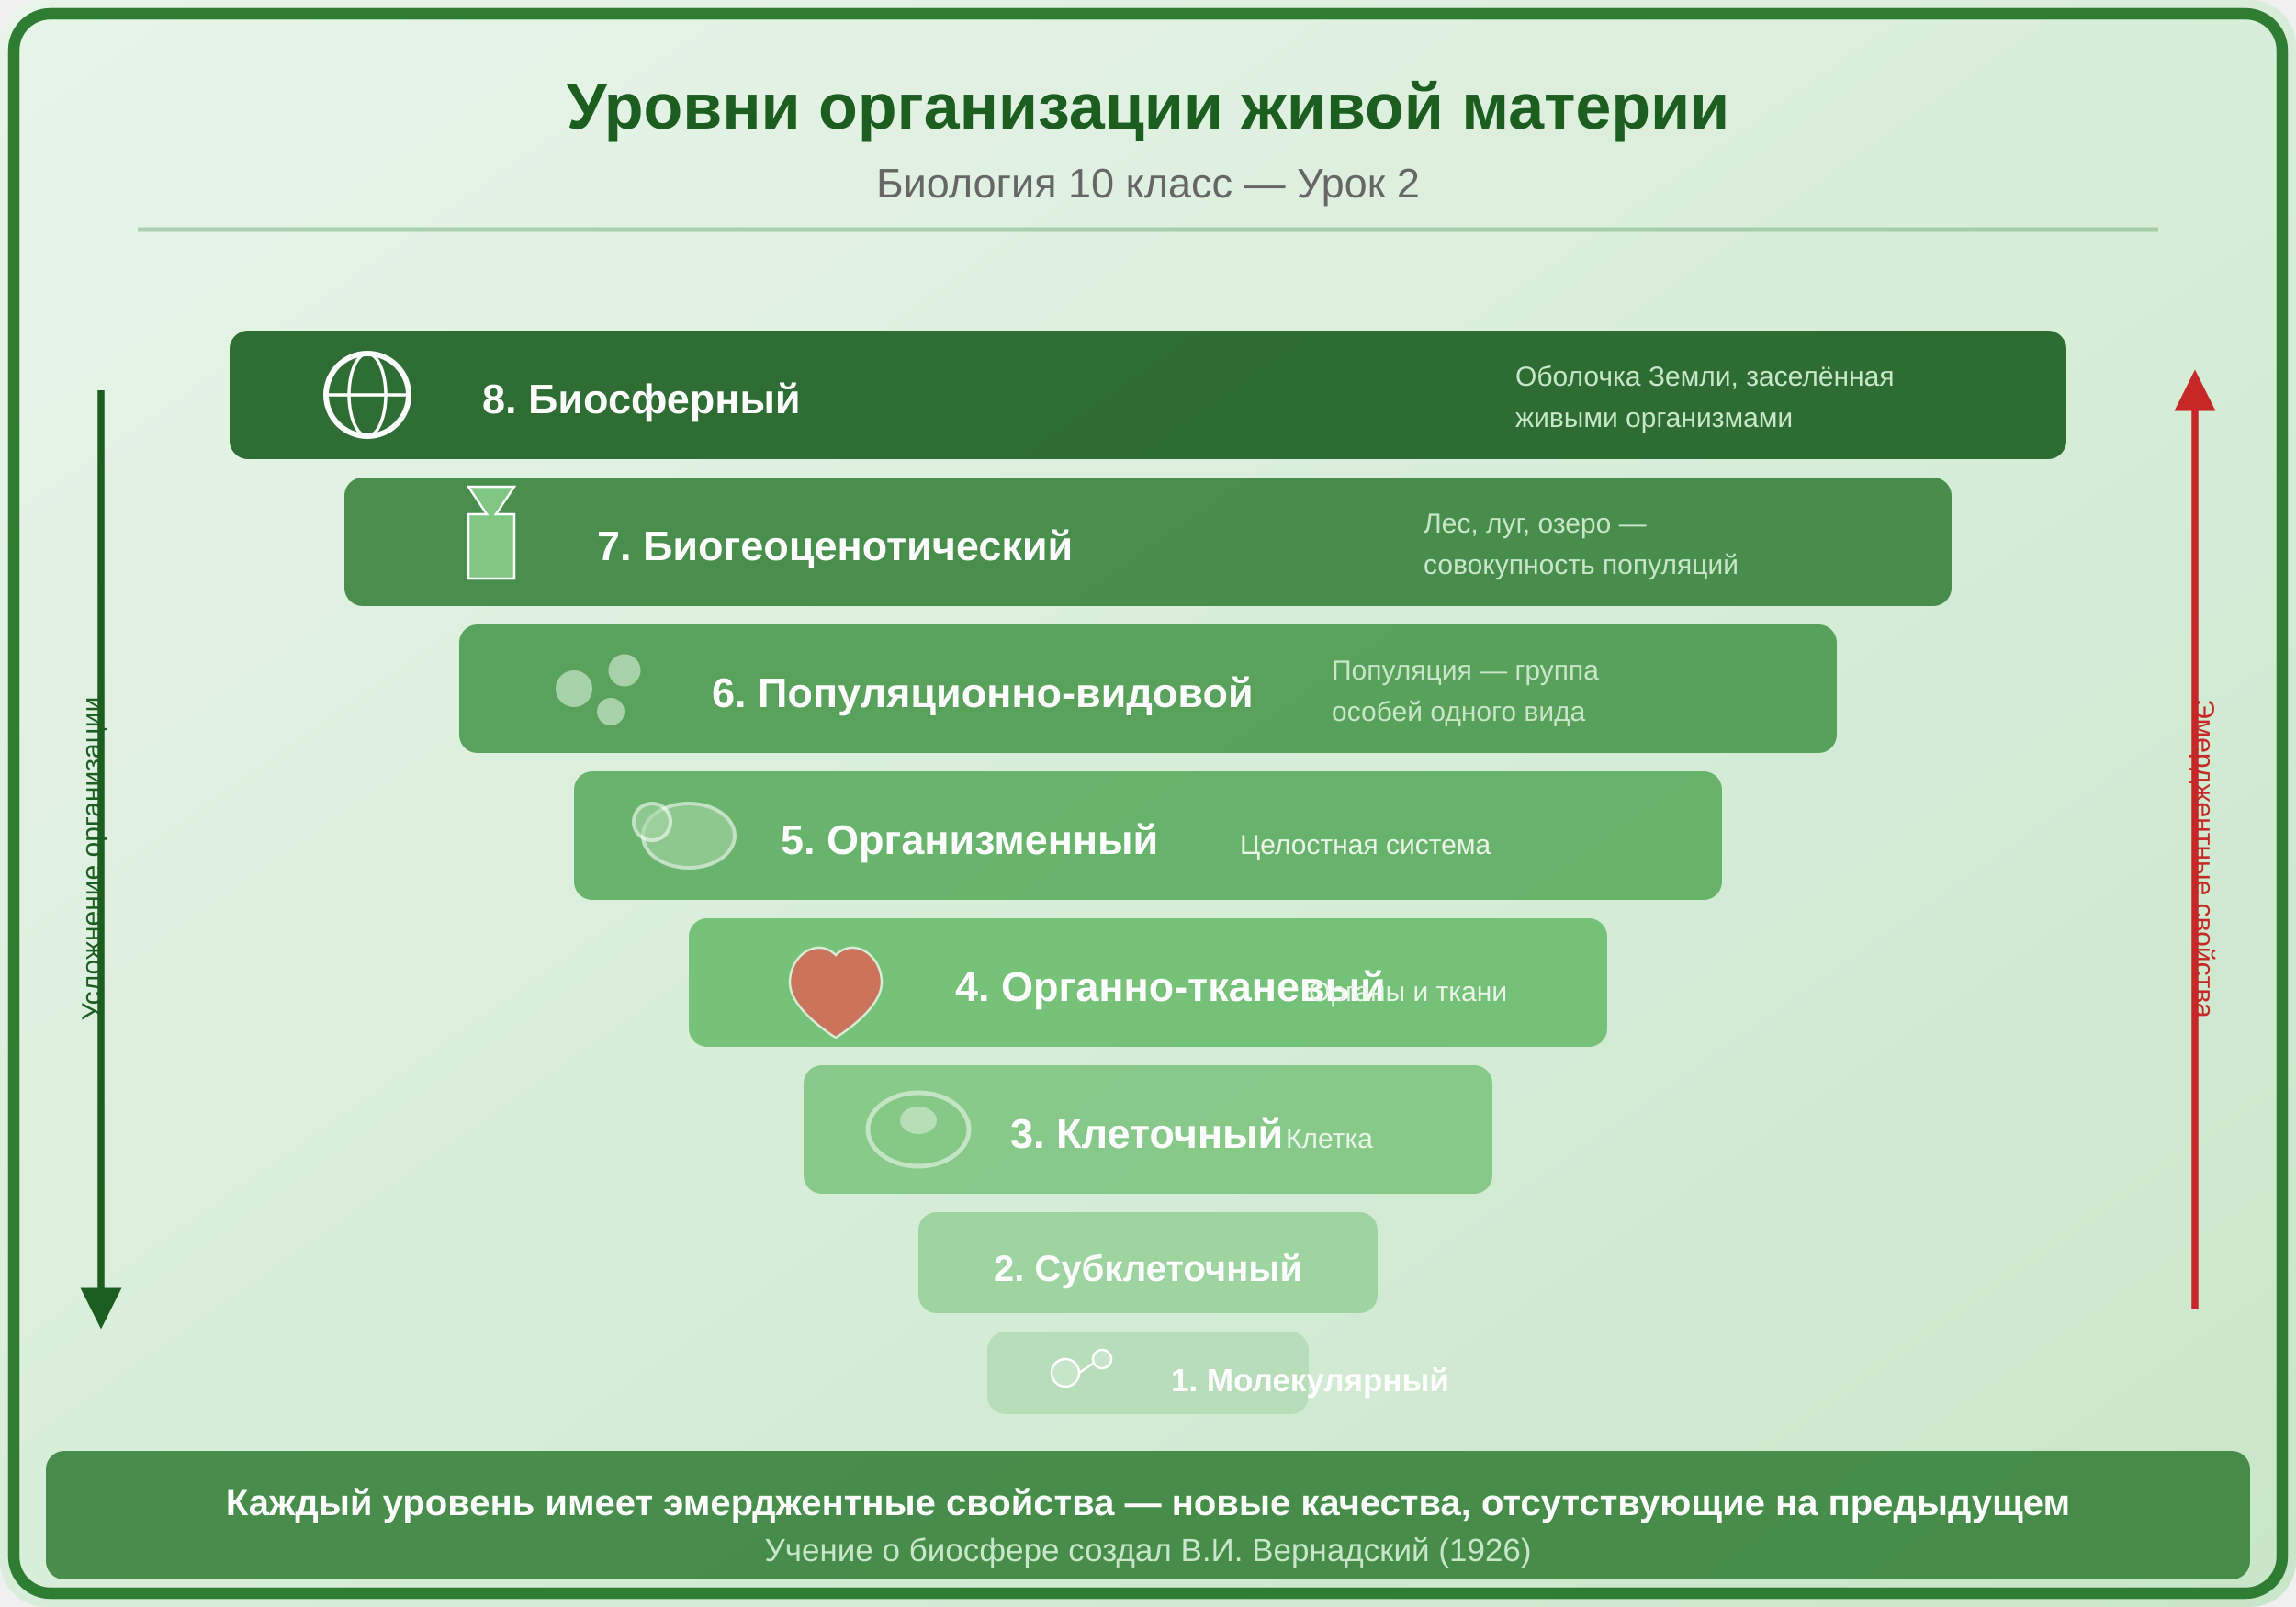
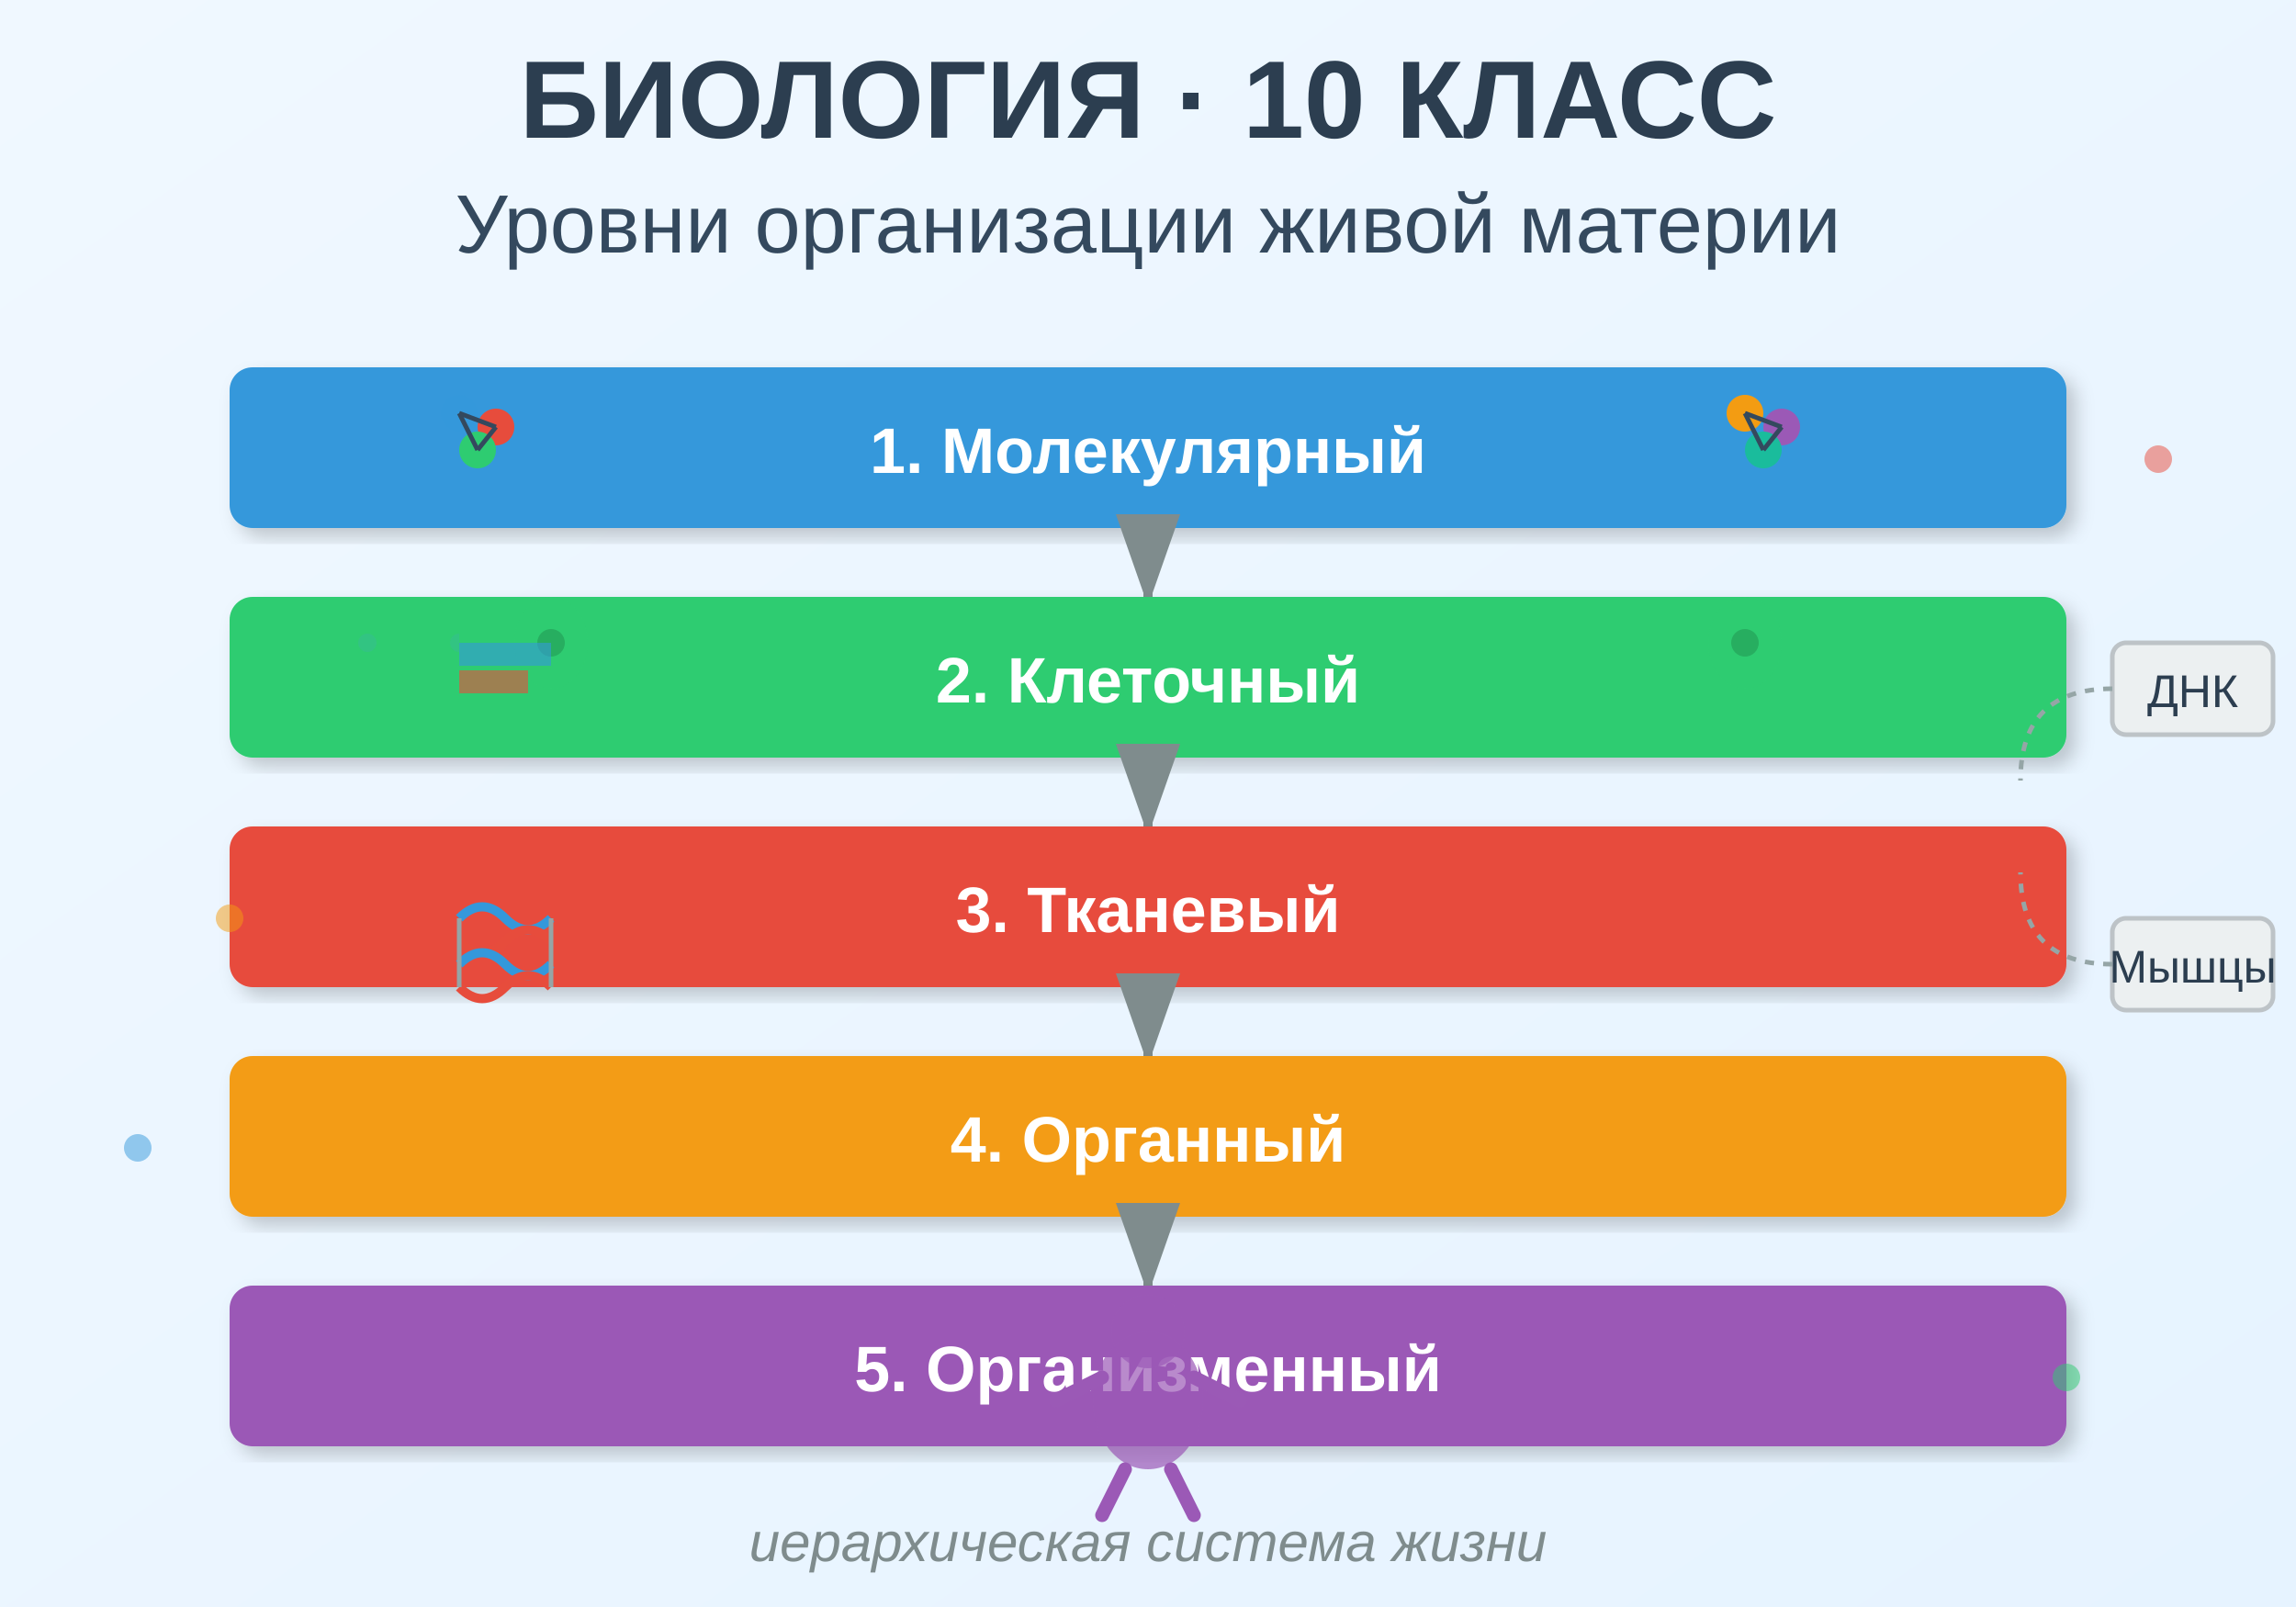
<svg xmlns="http://www.w3.org/2000/svg" viewBox="0 0 500 350">
  <defs>
-     <linearGradient id="bg" x1="0" y1="0" x2="1" y2="1">
-       <stop offset="0%" stop-color="#E8F5E9" />
-       <stop offset="100%" stop-color="#C8E6C9" />
+     <linearGradient id="bgGrad" x1="0%" y1="0%" x2="100%" y2="100%">
+       <stop offset="0%" style="stop-color:#f0f8ff;stop-opacity:1" />
+       <stop offset="100%" style="stop-color:#e6f3ff;stop-opacity:1" />
    </linearGradient>
+     <filter id="shadow">
+       <feDropShadow dx="2" dy="2" stdDeviation="2" flood-opacity="0.2" />
+     </filter>
+     <pattern id="cellPattern" x="0" y="0" width="20" height="20" patternUnits="userSpaceOnUse">
+       <circle cx="10" cy="10" r="2" fill="#4a90e2" opacity="0.3" />
+     </pattern>
  </defs>
-   <rect width="500" height="350" fill="url(#bg)" rx="10" />
-   <rect x="3" y="3" width="494" height="344" rx="8" fill="none" stroke="#2E7D32" stroke-width="2.5" />
-   <text x="250" y="28" font-family="Arial,sans-serif" font-size="14" font-weight="bold" fill="#1B5E20" text-anchor="middle">Уровни организации живой материи</text>
-   <text x="250" y="43" font-family="Arial,sans-serif" font-size="9" fill="#666" text-anchor="middle">Биология 10 класс — Урок 2</text>
-   <line x1="30" y1="50" x2="470" y2="50" stroke="#2E7D32" stroke-width="1" opacity="0.3" />
-   <g transform="translate(250,72)">
-     <rect x="-200" y="0" width="400" height="28" rx="4" fill="#1B5E20" opacity="0.9" />
-     <circle cx="-170" cy="14" r="9" fill="none" stroke="white" stroke-width="1.2" />
-     <ellipse cx="-170" cy="14" rx="4" ry="9" fill="none" stroke="white" stroke-width="0.7" />
-     <line x1="-179" y1="14" x2="-161" y2="14" stroke="white" stroke-width="0.7" />
-     <text x="-145" y="18" font-family="Arial,sans-serif" font-size="9" fill="white" font-weight="bold">8. Биосферный</text>
-     <text x="80" y="12" font-family="Arial,sans-serif" font-size="6" fill="#C8E6C9">Оболочка Земли, заселённая</text>
-     <text x="80" y="21" font-family="Arial,sans-serif" font-size="6" fill="#C8E6C9">живыми организмами</text>
+   <rect width="500" height="350" fill="url(#bgGrad)" />
+   <text x="250" y="30" font-family="Arial, sans-serif" font-size="24" font-weight="bold" text-anchor="middle" fill="#2c3e50">
+     БИОЛОГИЯ · 10 КЛАСС
+   </text>
+   <text x="250" y="55" font-family="Arial, sans-serif" font-size="18" text-anchor="middle" fill="#34495e">
+     Уровни организации живой материи
+   </text>
+   <g transform="translate(50, 80)">
+     <rect x="0" y="0" width="400" height="35" rx="5" fill="#3498db" filter="url(#shadow)" />
+     <text x="200" y="23" font-family="Arial, sans-serif" font-size="14" text-anchor="middle" fill="white" font-weight="bold">
+       1. Молекулярный
+     </text>
  </g>
-   <g transform="translate(250,104)">
-     <rect x="-175" y="0" width="350" height="28" rx="4" fill="#2E7D32" opacity="0.85" />
-     <path d="M-148,22 L-148,8 L-144,8 L-148,2 L-138,2 L-142,8 L-138,8 L-138,22 Z" fill="#81C784" stroke="white" stroke-width="0.5" />
-     <text x="-120" y="18" font-family="Arial,sans-serif" font-size="9" fill="white" font-weight="bold">7. Биогеоценотический</text>
-     <text x="60" y="12" font-family="Arial,sans-serif" font-size="6" fill="#C8E6C9">Лес, луг, озеро —</text>
-     <text x="60" y="21" font-family="Arial,sans-serif" font-size="6" fill="#C8E6C9">совокупность популяций</text>
+   <line x1="250" y1="115" x2="250" y2="130" stroke="#7f8c8d" stroke-width="2" marker-end="url(#arrowhead)" />
+   <g transform="translate(50, 130)">
+     <rect x="0" y="0" width="400" height="35" rx="5" fill="#2ecc71" filter="url(#shadow)" />
+     <text x="200" y="23" font-family="Arial, sans-serif" font-size="14" text-anchor="middle" fill="white" font-weight="bold">
+       2. Клеточный
+     </text>
+     <rect x="20" y="8" width="30" height="20" fill="url(#cellPattern)" opacity="0.5" />
  </g>
-   <g transform="translate(250,136)">
-     <rect x="-150" y="0" width="300" height="28" rx="4" fill="#388E3C" opacity="0.8" />
-     <circle cx="-125" cy="14" r="4" fill="#C8E6C9" opacity="0.7" />
-     <circle cx="-114" cy="10" r="3.5" fill="#C8E6C9" opacity="0.7" />
-     <circle cx="-117" cy="19" r="3" fill="#C8E6C9" opacity="0.7" />
-     <text x="-95" y="18" font-family="Arial,sans-serif" font-size="9" fill="white" font-weight="bold">6. Популяционно-видовой</text>
-     <text x="40" y="12" font-family="Arial,sans-serif" font-size="6" fill="#C8E6C9">Популяция — группа</text>
-     <text x="40" y="21" font-family="Arial,sans-serif" font-size="6" fill="#C8E6C9">особей одного вида</text>
+   <line x1="250" y1="165" x2="250" y2="180" stroke="#7f8c8d" stroke-width="2" marker-end="url(#arrowhead)" />
+   <g transform="translate(50, 180)">
+     <rect x="0" y="0" width="400" height="35" rx="5" fill="#e74c3c" filter="url(#shadow)" />
+     <text x="200" y="23" font-family="Arial, sans-serif" font-size="14" text-anchor="middle" fill="white" font-weight="bold">
+       3. Тканевый
+     </text>
  </g>
-   <g transform="translate(250,168)">
-     <rect x="-125" y="0" width="250" height="28" rx="4" fill="#43A047" opacity="0.75" />
-     <ellipse cx="-100" cy="14" rx="10" ry="7" fill="#A5D6A7" opacity="0.6" stroke="white" stroke-width="0.8" />
-     <circle cx="-108" cy="11" r="4" fill="#A5D6A7" opacity="0.6" stroke="white" stroke-width="0.8" />
-     <text x="-80" y="18" font-family="Arial,sans-serif" font-size="9" fill="white" font-weight="bold">5. Организменный</text>
-     <text x="20" y="18" font-family="Arial,sans-serif" font-size="6" fill="#E8F5E9">Целостная система</text>
+   <line x1="250" y1="215" x2="250" y2="230" stroke="#7f8c8d" stroke-width="2" marker-end="url(#arrowhead)" />
+   <g transform="translate(50, 230)">
+     <rect x="0" y="0" width="400" height="35" rx="5" fill="#f39c12" filter="url(#shadow)" />
+     <text x="200" y="23" font-family="Arial, sans-serif" font-size="14" text-anchor="middle" fill="white" font-weight="bold">
+       4. Органный
+     </text>
  </g>
-   <g transform="translate(250,200)">
-     <rect x="-100" y="0" width="200" height="28" rx="4" fill="#4CAF50" opacity="0.7" />
-     <path d="M-78,14 C-78,8 -72,4 -68,8 C-64,4 -58,8 -58,14 C-58,20 -68,26 -68,26 C-68,26 -78,20 -78,14 Z" fill="#EF5350" opacity="0.7" stroke="white" stroke-width="0.5" />
-     <text x="-42" y="18" font-family="Arial,sans-serif" font-size="9" fill="white" font-weight="bold">4. Органно-тканевый</text>
-     <text x="35" y="18" font-family="Arial,sans-serif" font-size="6" fill="#E8F5E9">Органы и ткани</text>
+   <line x1="250" y1="265" x2="250" y2="280" stroke="#7f8c8d" stroke-width="2" marker-end="url(#arrowhead)" />
+   <g transform="translate(50, 280)">
+     <rect x="0" y="0" width="400" height="35" rx="5" fill="#9b59b6" filter="url(#shadow)" />
+     <text x="200" y="23" font-family="Arial, sans-serif" font-size="14" text-anchor="middle" fill="white" font-weight="bold">
+       5. Организменный
+     </text>
  </g>
-   <g transform="translate(250,232)">
-     <rect x="-75" y="0" width="150" height="28" rx="4" fill="#66BB6A" opacity="0.7" />
-     <ellipse cx="-50" cy="14" rx="11" ry="8" fill="#81C784" opacity="0.5" stroke="white" stroke-width="1" />
-     <ellipse cx="-50" cy="12" rx="4" ry="3" fill="white" opacity="0.4" />
-     <text x="-30" y="18" font-family="Arial,sans-serif" font-size="9" fill="white" font-weight="bold">3. Клеточный</text>
-     <text x="30" y="18" font-family="Arial,sans-serif" font-size="6" fill="#E8F5E9">Клетка</text>
+   <defs>
+     <marker id="arrowhead" markerWidth="10" markerHeight="7" refX="9" refY="3.5" orient="auto">
+       <polygon points="0 0, 10 3.5, 0 7" fill="#7f8c8d" />
+     </marker>
+   </defs>
+   <g transform="translate(100, 90)">
+     <circle cx="0" cy="0" r="4" fill="#3498db" />
+     <circle cx="8" cy="3" r="4" fill="#e74c3c" />
+     <circle cx="4" cy="8" r="4" fill="#2ecc71" />
+     <line x1="0" y1="0" x2="8" y2="3" stroke="#34495e" stroke-width="1" />
+     <line x1="8" y1="3" x2="4" y2="8" stroke="#34495e" stroke-width="1" />
+     <line x1="4" y1="8" x2="0" y2="0" stroke="#34495e" stroke-width="1" />
  </g>
-   <g transform="translate(250,264)">
-     <rect x="-50" y="0" width="100" height="22" rx="4" fill="#81C784" opacity="0.65" />
-     <text x="0" y="15" font-family="Arial,sans-serif" font-size="8" fill="white" font-weight="bold" text-anchor="middle">2. Субклеточный</text>
+   <g transform="translate(380, 90)">
+     <circle cx="0" cy="0" r="4" fill="#f39c12" />
+     <circle cx="8" cy="3" r="4" fill="#9b59b6" />
+     <circle cx="4" cy="8" r="4" fill="#1abc9c" />
+     <line x1="0" y1="0" x2="8" y2="3" stroke="#34495e" stroke-width="1" />
+     <line x1="8" y1="3" x2="4" y2="8" stroke="#34495e" stroke-width="1" />
+     <line x1="4" y1="8" x2="0" y2="0" stroke="#34495e" stroke-width="1" />
  </g>
-   <g transform="translate(250,290)">
-     <rect x="-35" y="0" width="70" height="18" rx="4" fill="#A5D6A7" opacity="0.6" />
-     <circle cx="-18" cy="9" r="3" fill="#C8E6C9" stroke="white" stroke-width="0.5" />
-     <circle cx="-10" cy="6" r="2" fill="#C8E6C9" stroke="white" stroke-width="0.5" />
-     <line x1="-15" y1="9" x2="-12" y2="7" stroke="white" stroke-width="0.5" />
-     <text x="5" y="13" font-family="Arial,sans-serif" font-size="7" fill="white" font-weight="bold">1. Молекулярный</text>
+   <g transform="translate(120, 140)">
+     <ellipse cx="0" cy="0" rx="8" ry="10" fill="#2ecc71" opacity="0.7" />
+     <circle cx="0" cy="0" r="3" fill="#27ae60" />
  </g>
-   <g transform="translate(22,185)">
-     <line x1="0" y1="-100" x2="0" y2="100" stroke="#1B5E20" stroke-width="1.5" marker-end="url(#arrowDown)" />
-     <defs>
-       <marker id="arrowDown" markerWidth="6" markerHeight="6" refX="3" refY="3" orient="auto">
-         <path d="M0,0 L6,3 L0,6 Z" fill="#1B5E20" />
-       </marker>
-     </defs>
-     <text x="-2" y="0" font-family="Arial,sans-serif" font-size="6" fill="#1B5E20" text-anchor="middle" transform="rotate(-90)">Усложнение организации</text>
+   <g transform="translate(380, 140)">
+     <ellipse cx="0" cy="0" rx="8" ry="10" fill="#2ecc71" opacity="0.7" />
+     <circle cx="0" cy="0" r="3" fill="#27ae60" />
  </g>
-   <g transform="translate(478,185)">
-     <line x1="0" y1="100" x2="0" y2="-100" stroke="#C62828" stroke-width="1.5" marker-end="url(#arrowUp)" />
-     <defs>
-       <marker id="arrowUp" markerWidth="6" markerHeight="6" refX="3" refY="3" orient="auto">
-         <path d="M0,6 L6,3 L0,0 Z" fill="#C62828" />
-       </marker>
-     </defs>
-     <text x="2" y="0" font-family="Arial,sans-serif" font-size="6" fill="#C62828" text-anchor="middle" transform="rotate(90)">Эмерджентные свойства</text>
+   <g transform="translate(250, 310)">
+     <ellipse cx="0" cy="-5" rx="12" ry="15" fill="#9b59b6" opacity="0.7" />
+     <circle cx="0" cy="-20" r="8" fill="#9b59b6" opacity="0.7" />
+     <line x1="-10" y1="-10" x2="-20" y2="-5" stroke="#9b59b6" stroke-width="3" stroke-linecap="round" />
+     <line x1="10" y1="-10" x2="20" y2="-5" stroke="#9b59b6" stroke-width="3" stroke-linecap="round" />
+     <line x1="-5" y1="10" x2="-10" y2="20" stroke="#9b59b6" stroke-width="3" stroke-linecap="round" />
+     <line x1="5" y1="10" x2="10" y2="20" stroke="#9b59b6" stroke-width="3" stroke-linecap="round" />
  </g>
-   <rect x="10" y="316" width="480" height="28" rx="4" fill="#2E7D32" opacity="0.85" />
-   <text x="250" y="330" font-family="Arial,sans-serif" font-size="8" text-anchor="middle" fill="white" font-weight="bold">Каждый уровень имеет эмерджентные свойства — новые качества, отсутствующие на предыдущем</text>
-   <text x="250" y="340" font-family="Arial,sans-serif" font-size="7" text-anchor="middle" fill="#C8E6C9">Учение о биосфере создал В.И. Вернадский (1926)</text>
+   <circle cx="30" cy="250" r="3" fill="#3498db" opacity="0.5" />
+   <circle cx="470" cy="100" r="3" fill="#e74c3c" opacity="0.5" />
+   <circle cx="450" cy="300" r="3" fill="#2ecc71" opacity="0.5" />
+   <circle cx="50" cy="200" r="3" fill="#f39c12" opacity="0.5" />
+   <g transform="translate(460, 140)">
+     <rect x="0" y="0" width="35" height="20" rx="3" fill="#ecf0f1" stroke="#bdc3c7" />
+     <text x="17.5" y="14" font-family="Arial, sans-serif" font-size="10" text-anchor="middle" fill="#2c3e50">
+       ДНК
+     </text>
+   </g>
+   <g transform="translate(460, 200)">
+     <rect x="0" y="0" width="35" height="20" rx="3" fill="#ecf0f1" stroke="#bdc3c7" />
+     <text x="17.5" y="14" font-family="Arial, sans-serif" font-size="10" text-anchor="middle" fill="#2c3e50">
+       Мышцы
+     </text>
+   </g>
+   <path d="M 460 150 Q 440 150 440 170" stroke="#95a5a6" stroke-width="1" fill="none" stroke-dasharray="2,2" />
+   <path d="M 460 210 Q 440 210 440 190" stroke="#95a5a6" stroke-width="1" fill="none" stroke-dasharray="2,2" />
+   <g transform="translate(100, 140)" opacity="0.6">
+     <rect x="0" y="0" width="20" height="5" fill="#3498db" />
+     <rect x="0" y="6" width="15" height="5" fill="#e74c3c" />
+     <rect x="0" y="12" width="18" height="5" fill="#2ecc71" />
+   </g>
+   <g transform="translate(100, 200)">
+     <path d="M 0 0 Q 5 -5 10 0 T 20 0" stroke="#3498db" stroke-width="2" fill="none" />
+     <path d="M 0 5 Q 5 10 10 5 T 20 5" stroke="#e74c3c" stroke-width="2" fill="none" />
+     <path d="M 0 10 Q 5 5 10 10 T 20 10" stroke="#3498db" stroke-width="2" fill="none" />
+     <path d="M 0 15 Q 5 20 10 15 T 20 15" stroke="#e74c3c" stroke-width="2" fill="none" />
+     <line x1="0" y1="0" x2="0" y2="15" stroke="#95a5a6" stroke-width="1" />
+     <line x1="20" y1="0" x2="20" y2="15" stroke="#95a5a6" stroke-width="1" />
+   </g>
+   <text x="250" y="340" font-family="Arial, sans-serif" font-size="12" text-anchor="middle" fill="#7f8c8d" font-style="italic">
+     иерархическая система жизни
+   </text>
</svg>
